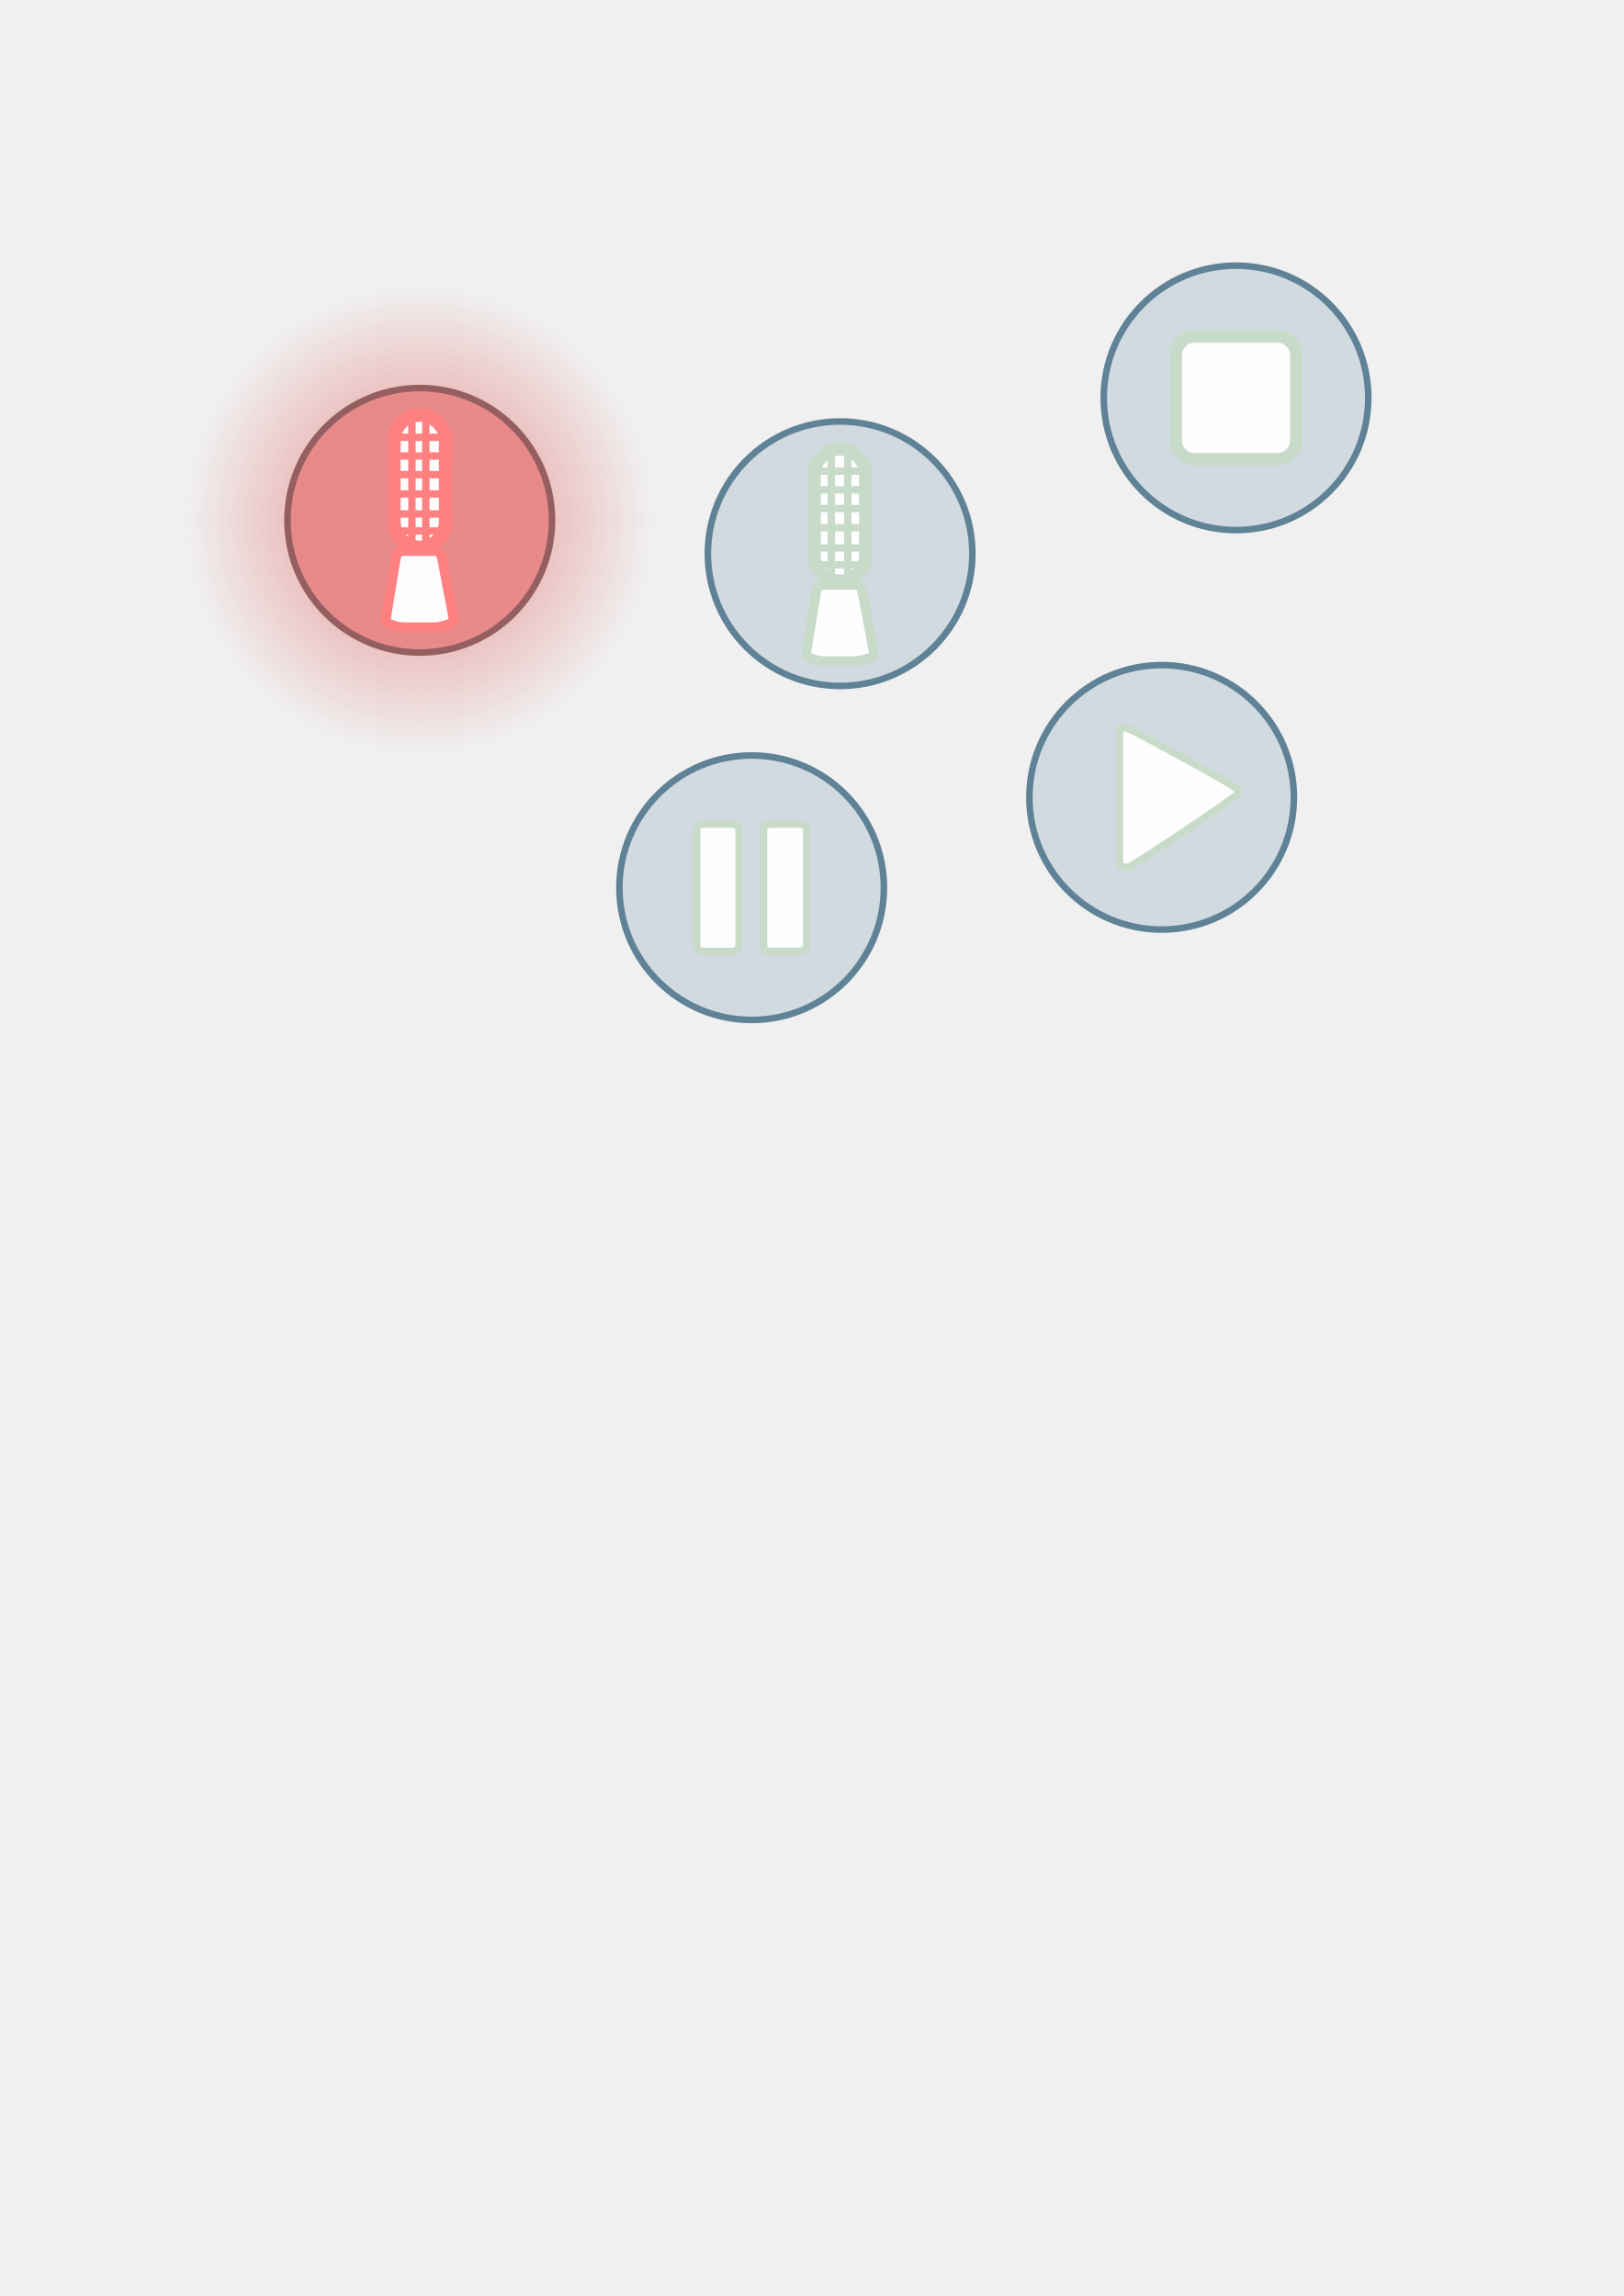
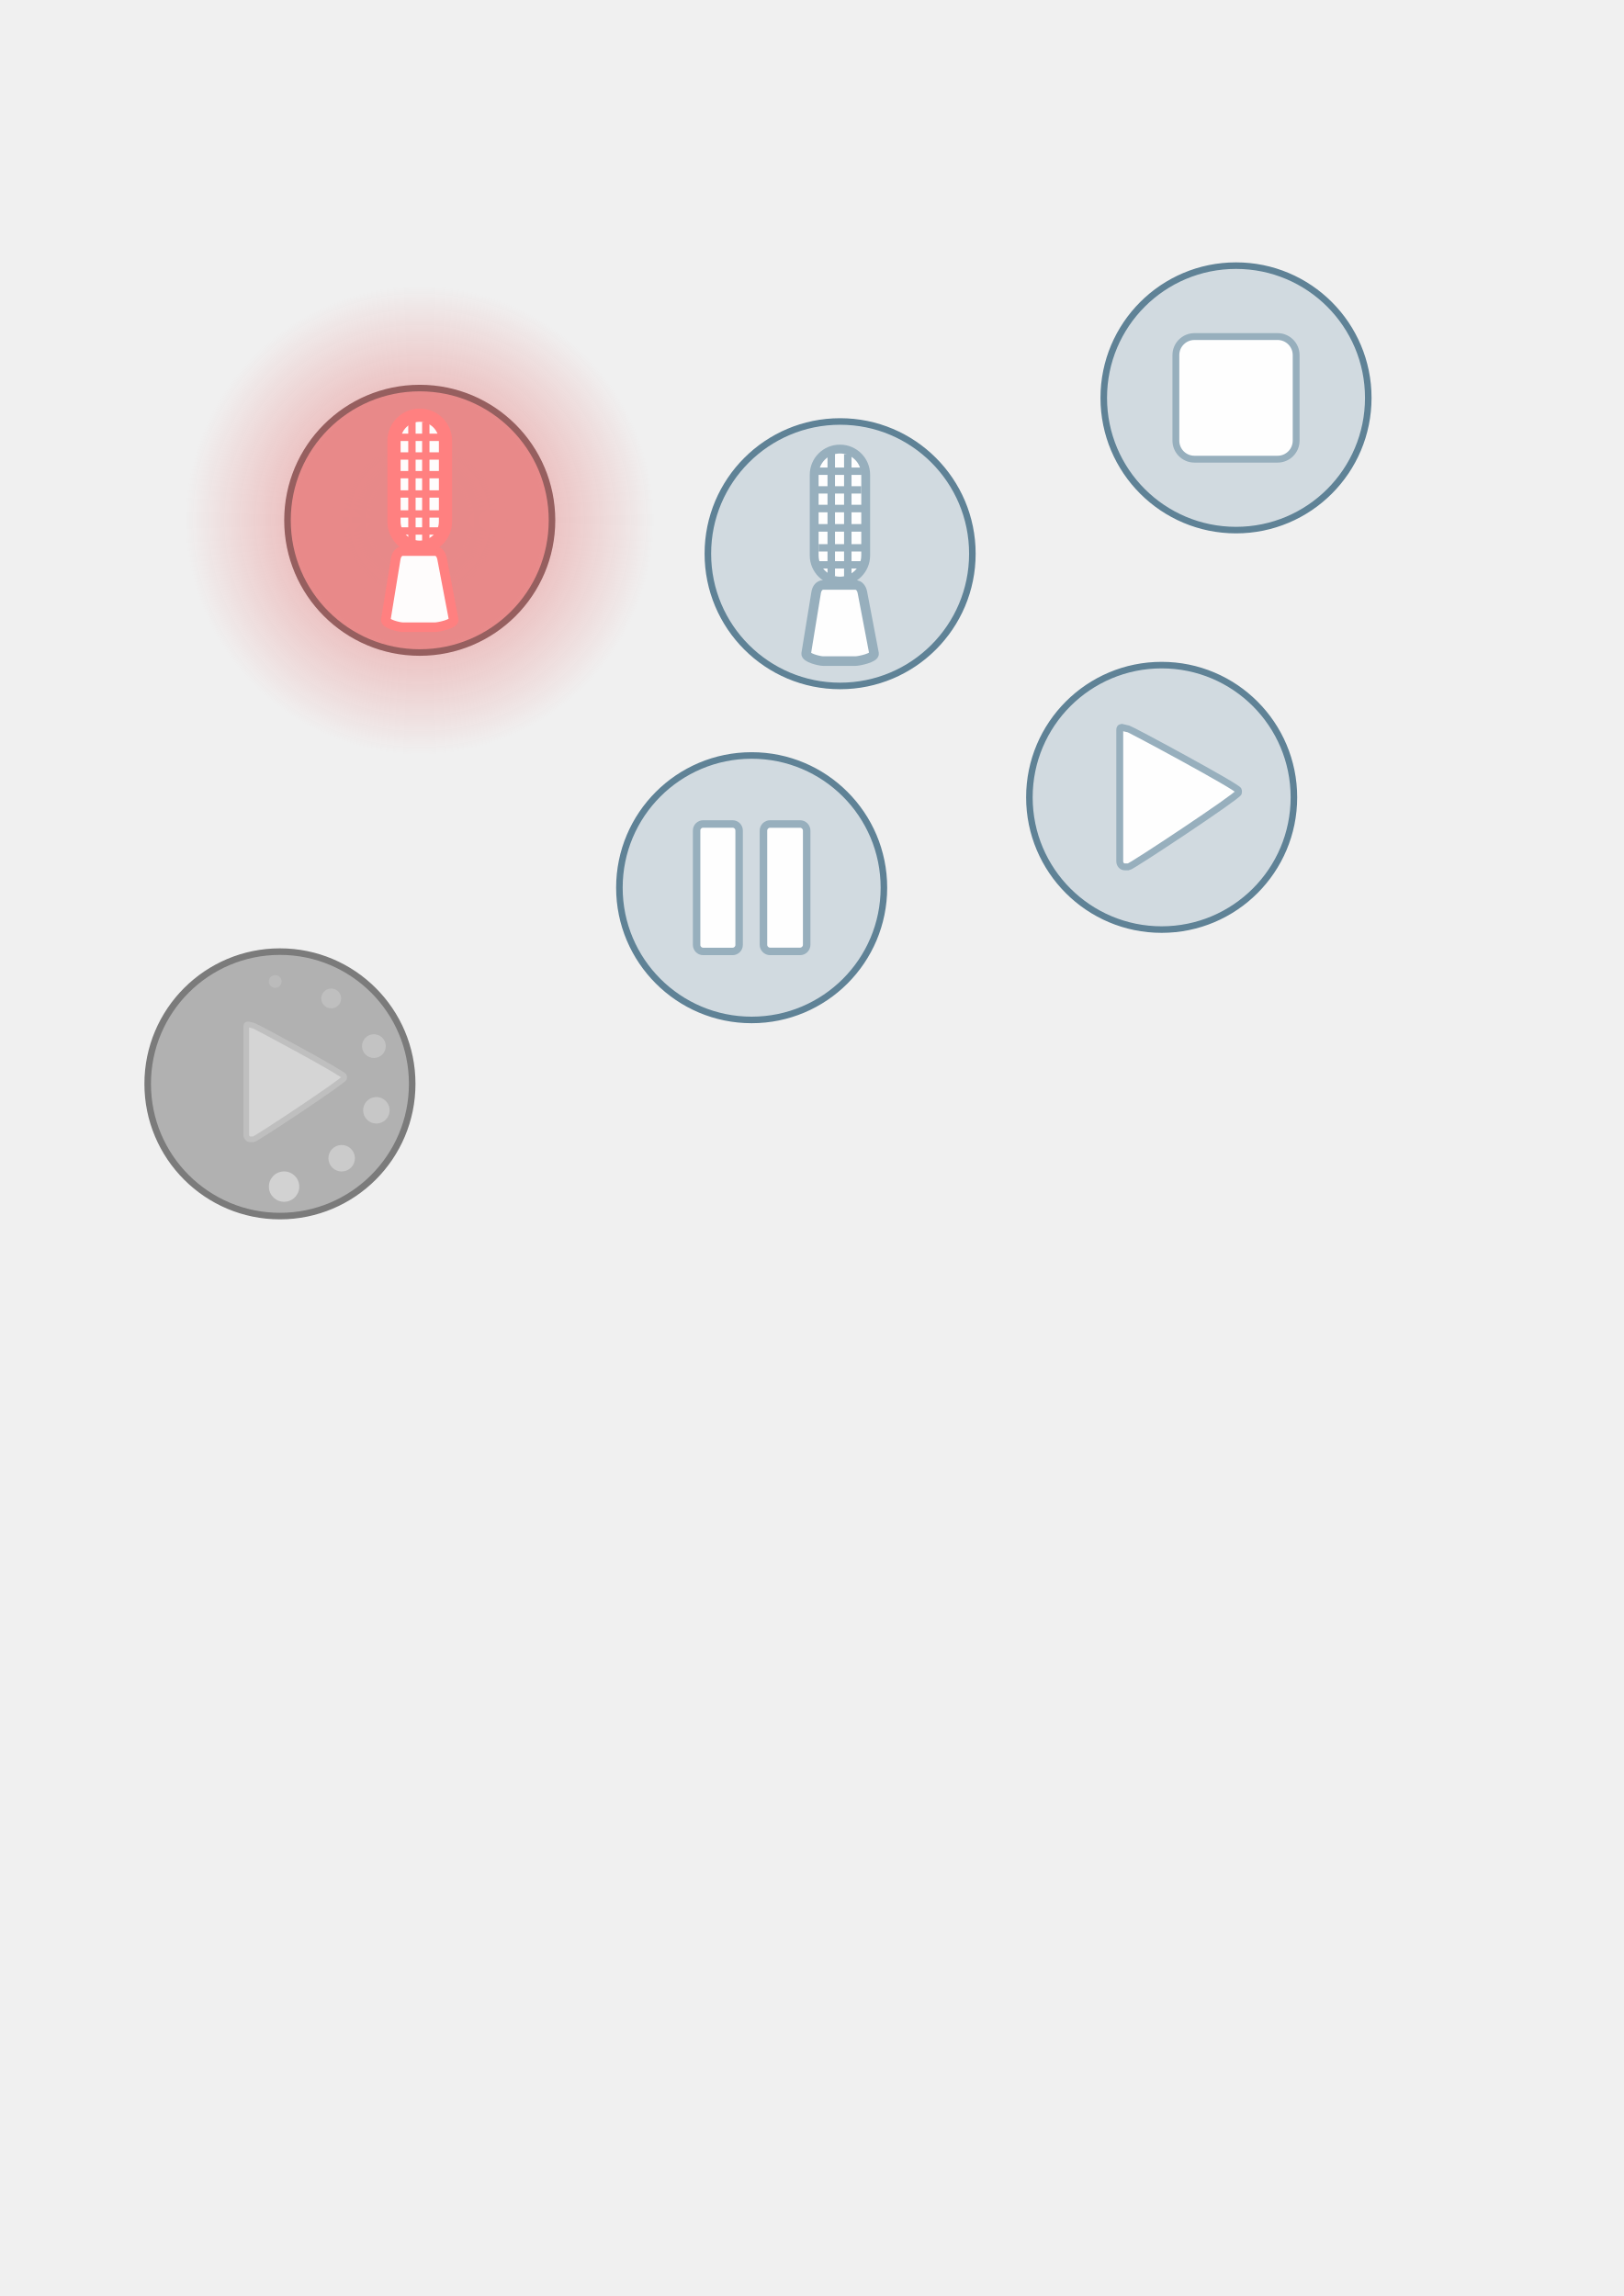
<svg xmlns="http://www.w3.org/2000/svg" xmlns:xlink="http://www.w3.org/1999/xlink" width="210mm" height="297mm" viewBox="0 0 744.094 1052.362" id="svg2" version="1.1">
  <defs id="defs4">
    <linearGradient id="linearGradient4481">
      <stop style="stop-color:#e78888;stop-opacity:1;" offset="0" id="stop4483" />
      <stop style="stop-color:#e78888;stop-opacity:0;" offset="1" id="stop4485" />
    </linearGradient>
    <radialGradient xlink:href="#linearGradient4481" id="radialGradient4487" cx="192.355" cy="238.474" fx="192.355" fy="238.474" r="107.393" gradientUnits="userSpaceOnUse" />
  </defs>
  <g id="layer1">
    <circle style="opacity:1;fill:#d0d9df;fill-opacity:0.976;stroke:#5f8296;stroke-width:3;stroke-linecap:butt;stroke-linejoin:miter;stroke-miterlimit:4;stroke-dasharray:none;stroke-dashoffset:0;stroke-opacity:1" id="path4136" cx="344.462" cy="406.875" r="60.609" />
-     <rect style="opacity:1;fill:#ffffff;fill-opacity:0.976;stroke:#c8dbc8;stroke-width:3.418;stroke-linecap:butt;stroke-linejoin:miter;stroke-miterlimit:4;stroke-dasharray:none;stroke-dashoffset:0;stroke-opacity:1" id="rect4138" width="19.482" height="58.423" x="319.234" y="377.663" rx="3.007" />
-     <rect style="opacity:1;fill:#ffffff;fill-opacity:0.976;stroke:#c8dbc8;stroke-width:3.446;stroke-linecap:butt;stroke-linejoin:miter;stroke-miterlimit:4;stroke-dasharray:none;stroke-dashoffset:0;stroke-opacity:1" id="rect4138-0" width="19.811" height="58.395" x="349.866" y="377.677" rx="3.058" />
+     <rect style="opacity:1;fill:#ffffff;fill-opacity:0.976;stroke:#97afbd;stroke-width:3.418;stroke-linecap:butt;stroke-linejoin:miter;stroke-miterlimit:4;stroke-dasharray:none;stroke-dashoffset:0;stroke-opacity:1" id="rect4138" width="19.482" height="58.423" x="319.234" y="377.663" rx="3.007" />
+     <rect style="opacity:1;fill:#ffffff;fill-opacity:0.976;stroke:#97afbd;stroke-width:3.446;stroke-linecap:butt;stroke-linejoin:miter;stroke-miterlimit:4;stroke-dasharray:none;stroke-dashoffset:0;stroke-opacity:1" id="rect4138-0" width="19.811" height="58.395" x="349.866" y="377.677" rx="3.058" />
    <circle style="opacity:1;fill:#d0d9df;fill-opacity:0.976;stroke:#5f8296;stroke-width:3;stroke-linecap:butt;stroke-linejoin:miter;stroke-miterlimit:4;stroke-dasharray:none;stroke-dashoffset:0;stroke-opacity:1" id="path4136-7" cx="532.35" cy="365.458" r="60.609" />
-     <path id="rect4138-6" style="opacity:1;fill:#ffffff;fill-opacity:0.976;stroke:#c8dbc8;stroke-width:3.158;stroke-linecap:butt;stroke-linejoin:miter;stroke-miterlimit:4;stroke-dasharray:none;stroke-dashoffset:0;stroke-opacity:1" d="m 515.441,333.711 1.723,0.397 c 1.244,0.287 50.388,26.751 50.388,28.168 l 0,1.037 c 0,1.416 -49.118,34.014 -50.388,34.014 l -1.723,0 c -1.27,0 -2.293,-1.14 -2.293,-2.556 l 0,-60.289 c 0,-1.416 1.049,-1.057 2.293,-0.77 z" />
+     <path id="rect4138-6" style="opacity:1;fill:#ffffff;fill-opacity:0.976;stroke:#97afbd;stroke-width:3.158;stroke-linecap:butt;stroke-linejoin:miter;stroke-miterlimit:4;stroke-dasharray:none;stroke-dashoffset:0;stroke-opacity:1" d="m 515.441,333.711 1.723,0.397 c 1.244,0.287 50.388,26.751 50.388,28.168 l 0,1.037 c 0,1.416 -49.118,34.014 -50.388,34.014 l -1.723,0 c -1.27,0 -2.293,-1.14 -2.293,-2.556 l 0,-60.289 c 0,-1.416 1.049,-1.057 2.293,-0.77 z" />
    <circle style="opacity:1;fill:#d0d9df;fill-opacity:0.976;stroke:#5f8296;stroke-width:3;stroke-linecap:butt;stroke-linejoin:miter;stroke-miterlimit:4;stroke-dasharray:none;stroke-dashoffset:0;stroke-opacity:1" id="path4136-9" cx="385" cy="253.791" r="60.609" />
-     <g id="g4374" transform="translate(1.147937,0)">
-       <path id="rect4138-7" d="m 376.144,268.107 14.654,0 c 1.813,0 2.915,1.579 3.272,3.456 l 5.335,27.995 c 0.358,1.877 -6.795,3.456 -8.607,3.456 l -14.654,0 c -1.813,0 -8.153,-1.569 -7.845,-3.456 l 4.573,-27.995 c 0.308,-1.887 1.459,-3.456 3.272,-3.456 z" style="opacity:1;fill:#ffffff;fill-opacity:0.976;stroke:#c8dbc8;stroke-width:4.386;stroke-linecap:butt;stroke-linejoin:miter;stroke-miterlimit:4;stroke-dasharray:none;stroke-dashoffset:0;stroke-opacity:1" />
-       <rect rx="11.759" y="205.83" x="371.972" height="60.518" width="23.599" id="rect4241" style="opacity:1;fill:#ffffff;fill-opacity:0.976;stroke:#c8dbc8;stroke-width:6.056;stroke-linecap:butt;stroke-linejoin:miter;stroke-miterlimit:4;stroke-dasharray:none;stroke-dashoffset:0;stroke-opacity:1" />
-       <path id="path4243" d="m 373.866,215.979 19.81,0" style="fill:none;fill-rule:evenodd;stroke:#c8dbc8;stroke-width:3.368;stroke-linecap:butt;stroke-linejoin:miter;stroke-miterlimit:4;stroke-dasharray:none;stroke-opacity:1" />
-       <path id="path4243-9" d="m 373.716,224.533 19.81,0" style="fill:none;fill-rule:evenodd;stroke:#c8dbc8;stroke-width:3.368;stroke-linecap:butt;stroke-linejoin:miter;stroke-miterlimit:4;stroke-dasharray:none;stroke-opacity:1" />
-       <path id="path4243-5" d="m 373.566,233.087 19.81,0" style="fill:none;fill-rule:evenodd;stroke:#c8dbc8;stroke-width:3.368;stroke-linecap:butt;stroke-linejoin:miter;stroke-miterlimit:4;stroke-dasharray:none;stroke-opacity:1" />
-       <path id="path4243-5-1" d="m 373.716,241.942 19.81,0" style="fill:none;fill-rule:evenodd;stroke:#c8dbc8;stroke-width:3.368;stroke-linecap:butt;stroke-linejoin:miter;stroke-miterlimit:4;stroke-dasharray:none;stroke-opacity:1" />
-       <path id="path4243-5-4" d="m 374.016,251.097 19.81,0" style="fill:none;fill-rule:evenodd;stroke:#c8dbc8;stroke-width:3.368;stroke-linecap:butt;stroke-linejoin:miter;stroke-miterlimit:4;stroke-dasharray:none;stroke-opacity:1" />
-       <path id="path4243-5-2" d="m 374.016,258.901 19.81,0" style="fill:none;fill-rule:evenodd;stroke:#c8dbc8;stroke-width:3.368;stroke-linecap:butt;stroke-linejoin:miter;stroke-miterlimit:4;stroke-dasharray:none;stroke-opacity:1" />
-       <path id="path4243-5-2-8" d="m 379.794,208.925 0,55.228" style="fill:none;fill-rule:evenodd;stroke:#c8dbc8;stroke-width:3.373;stroke-linecap:butt;stroke-linejoin:miter;stroke-miterlimit:4;stroke-dasharray:none;stroke-opacity:1" />
-       <path id="path4243-5-2-8-1" d="m 387.373,208.175 0,55.228" style="fill:none;fill-rule:evenodd;stroke:#c8dbc8;stroke-width:3.373;stroke-linecap:butt;stroke-linejoin:miter;stroke-miterlimit:4;stroke-dasharray:none;stroke-opacity:1" />
-     </g>
+     <path style="opacity:1;fill:#ffffff;fill-opacity:0.976;stroke:#97afbd;stroke-width:4.386;stroke-linecap:butt;stroke-linejoin:miter;stroke-miterlimit:4;stroke-dasharray:none;stroke-dashoffset:0;stroke-opacity:1" d="m 377.292,268.107 14.654,0 c 1.813,0 2.915,1.579 3.272,3.456 l 5.335,27.995 c 0.358,1.877 -6.795,3.456 -8.607,3.456 l -14.654,0 c -1.813,0 -8.153,-1.569 -7.845,-3.456 l 4.573,-27.995 c 0.308,-1.887 1.459,-3.456 3.272,-3.456 z" id="rect4138-7" />
+     <rect style="opacity:1;fill:#ffffff;fill-opacity:0.976;stroke:#97afbd;stroke-width:4.056;stroke-linecap:butt;stroke-linejoin:miter;stroke-miterlimit:4;stroke-dasharray:none;stroke-dashoffset:0;stroke-opacity:1" id="rect4241" width="23.599" height="60.518" x="373.12" y="205.83" rx="11.759" />
+     <path style="fill:none;fill-rule:evenodd;stroke:#97afbd;stroke-width:3.368;stroke-linecap:butt;stroke-linejoin:miter;stroke-miterlimit:4;stroke-dasharray:none;stroke-opacity:1" d="m 375.014,215.979 19.81,0" id="path4243" />
+     <path style="fill:none;fill-rule:evenodd;stroke:#97afbd;stroke-width:3.368;stroke-linecap:butt;stroke-linejoin:miter;stroke-miterlimit:4;stroke-dasharray:none;stroke-opacity:1" d="m 374.864,224.533 19.81,0" id="path4243-9" />
+     <path style="fill:none;fill-rule:evenodd;stroke:#97afbd;stroke-width:3.453;stroke-linecap:butt;stroke-linejoin:miter;stroke-miterlimit:4;stroke-dasharray:none;stroke-opacity:1" d="m 374.714,233.087 20.82,0" id="path4243-5" />
+     <path style="fill:none;fill-rule:evenodd;stroke:#97afbd;stroke-width:3.474;stroke-linecap:butt;stroke-linejoin:miter;stroke-miterlimit:4;stroke-dasharray:none;stroke-opacity:1" d="m 374.864,241.942 21.073,0" id="path4243-5-1" />
+     <path style="fill:none;fill-rule:evenodd;stroke:#97afbd;stroke-width:3.368;stroke-linecap:butt;stroke-linejoin:miter;stroke-miterlimit:4;stroke-dasharray:none;stroke-opacity:1" d="m 375.164,251.097 19.81,0" id="path4243-5-4" />
+     <path style="fill:none;fill-rule:evenodd;stroke:#97afbd;stroke-width:3.368;stroke-linecap:butt;stroke-linejoin:miter;stroke-miterlimit:4;stroke-dasharray:none;stroke-opacity:1" d="m 375.164,258.901 19.81,0" id="path4243-5-2" />
+     <path style="fill:none;fill-rule:evenodd;stroke:#97afbd;stroke-width:3.419;stroke-linecap:butt;stroke-linejoin:miter;stroke-miterlimit:4;stroke-dasharray:none;stroke-opacity:1" d="m 380.942,207.41 0,56.744" id="path4243-5-2-8" />
+     <path style="fill:none;fill-rule:evenodd;stroke:#97afbd;stroke-width:3.419;stroke-linecap:butt;stroke-linejoin:miter;stroke-miterlimit:4;stroke-dasharray:none;stroke-opacity:1" d="m 388.521,208.175 0,56.744" id="path4243-5-2-8-1" />
    <circle style="opacity:1;fill:url(#radialGradient4487);fill-opacity:1;stroke:none;stroke-width:4.432;stroke-linecap:butt;stroke-linejoin:miter;stroke-miterlimit:4;stroke-dasharray:none;stroke-dashoffset:0;stroke-opacity:1" id="path4136-9-8-8" cx="192.355" cy="238.474" r="107.393" />
    <circle style="opacity:1;fill:#e78888;fill-opacity:0.976;stroke:#965f5f;stroke-width:3;stroke-linecap:butt;stroke-linejoin:miter;stroke-miterlimit:4;stroke-dasharray:none;stroke-dashoffset:0;stroke-opacity:1" id="path4136-9-8" cx="192.355" cy="238.474" r="60.609" />
    <path style="opacity:1;fill:#ffffff;fill-opacity:0.976;stroke:#ff8080;stroke-width:4.386;stroke-linecap:butt;stroke-linejoin:miter;stroke-miterlimit:4;stroke-dasharray:none;stroke-dashoffset:0;stroke-opacity:1" d="m 184.647,252.576 14.654,0 c 1.813,0 2.915,1.579 3.272,3.456 l 5.335,27.995 c 0.358,1.877 -6.795,3.456 -8.607,3.456 l -14.654,0 c -1.813,0 -8.153,-1.569 -7.845,-3.456 l 4.573,-27.995 c 0.308,-1.887 1.459,-3.456 3.272,-3.456 z" id="rect4138-7-0" />
    <rect style="opacity:1;fill:#ffffff;fill-opacity:0.976;stroke:#ff8080;stroke-width:6.056;stroke-linecap:butt;stroke-linejoin:miter;stroke-miterlimit:4;stroke-dasharray:none;stroke-dashoffset:0;stroke-opacity:1" id="rect4241-3" width="23.599" height="60.518" x="180.555" y="190.3" rx="11.759" />
    <path style="fill:none;fill-rule:evenodd;stroke:#ff8080;stroke-width:3.368;stroke-linecap:butt;stroke-linejoin:miter;stroke-miterlimit:4;stroke-dasharray:none;stroke-opacity:1" d="m 182.45,200.448 19.81,0" id="path4243-1" />
    <path style="fill:none;fill-rule:evenodd;stroke:#ff8080;stroke-width:3.368;stroke-linecap:butt;stroke-linejoin:miter;stroke-miterlimit:4;stroke-dasharray:none;stroke-opacity:1" d="m 182.45,209.003 19.81,0" id="path4243-9-9" />
    <path style="fill:none;fill-rule:evenodd;stroke:#ff8080;stroke-width:3.368;stroke-linecap:butt;stroke-linejoin:miter;stroke-miterlimit:4;stroke-dasharray:none;stroke-opacity:1" d="m 182.45,217.557 19.81,0" id="path4243-5-5" />
    <path style="fill:none;fill-rule:evenodd;stroke:#ff8080;stroke-width:3.368;stroke-linecap:butt;stroke-linejoin:miter;stroke-miterlimit:4;stroke-dasharray:none;stroke-opacity:1" d="m 182.45,226.412 19.81,0" id="path4243-5-1-4" />
    <path style="fill:none;fill-rule:evenodd;stroke:#ff8080;stroke-width:3.368;stroke-linecap:butt;stroke-linejoin:miter;stroke-miterlimit:4;stroke-dasharray:none;stroke-opacity:1" d="m 182.45,235.566 19.81,0" id="path4243-5-4-9" />
    <path style="fill:none;fill-rule:evenodd;stroke:#ff8080;stroke-width:3.368;stroke-linecap:butt;stroke-linejoin:miter;stroke-miterlimit:4;stroke-dasharray:none;stroke-opacity:1" d="m 182.45,243.37 19.81,0" id="path4243-5-2-5" />
    <path style="fill:none;fill-rule:evenodd;stroke:#ff8080;stroke-width:3.373;stroke-linecap:butt;stroke-linejoin:miter;stroke-miterlimit:4;stroke-dasharray:none;stroke-opacity:1" d="m 195.133,193.395 0,55.228" id="path4243-5-2-8-8" />
    <path style="fill:none;fill-rule:evenodd;stroke:#ff8080;stroke-width:3.373;stroke-linecap:butt;stroke-linejoin:miter;stroke-miterlimit:4;stroke-dasharray:none;stroke-opacity:1" d="m 188.776,192.644 0,55.228" id="path4243-5-2-8-1-3" />
    <circle style="opacity:1;fill:#d0d9df;fill-opacity:0.976;stroke:#5f8296;stroke-width:3;stroke-linecap:butt;stroke-linejoin:miter;stroke-miterlimit:4;stroke-dasharray:none;stroke-dashoffset:0;stroke-opacity:1" id="path4136-73" cx="566.429" cy="182.362" r="60.609" />
-     <rect style="opacity:1;fill:#ffffff;fill-opacity:0.976;stroke:#c8dbc8;stroke-width:5.639;stroke-linecap:butt;stroke-linejoin:miter;stroke-miterlimit:4;stroke-dasharray:none;stroke-dashoffset:0;stroke-opacity:1" id="rect4138-5" width="55.118" height="56.202" x="538.87" y="154.261" rx="8.508" />
+     <rect style="opacity:1;fill:#ffffff;fill-opacity:0.976;stroke:#97afbd;stroke-width:3.139;stroke-linecap:butt;stroke-linejoin:miter;stroke-miterlimit:4;stroke-dasharray:none;stroke-dashoffset:0;stroke-opacity:1" id="rect4138-5" width="55.118" height="56.202" x="538.87" y="154.261" rx="8.508" />
+     <circle style="opacity:1;fill:#afafaf;fill-opacity:0.976;stroke:#7b7b7b;stroke-width:3;stroke-linecap:butt;stroke-linejoin:miter;stroke-miterlimit:4;stroke-dasharray:none;stroke-dashoffset:0;stroke-opacity:1" id="path4136-7-9" cx="128.289" cy="496.778" r="60.609" />
+     <path id="rect4138-6-0" style="opacity:1;fill:#d6d6d6;fill-opacity:0.976;stroke:#bfbfbf;stroke-width:2.604;stroke-linecap:butt;stroke-linejoin:miter;stroke-miterlimit:4;stroke-dasharray:none;stroke-dashoffset:0;stroke-opacity:1" d="m 114.741,469.756 1.421,0.327 c 1.026,0.236 41.546,22.057 41.546,23.225 l 0,0.855 c 0,1.168 -40.498,28.045 -41.546,28.045 l -1.421,0 c -1.048,0 -1.891,-0.94 -1.891,-2.108 l 0,-49.709 c 0,-1.168 0.865,-0.871 1.891,-0.635 z" />
+     <circle style="color:#000000;clip-rule:nonzero;display:inline;overflow:visible;visibility:visible;opacity:1;isolation:auto;mix-blend-mode:normal;color-interpolation:sRGB;color-interpolation-filters:linearRGB;solid-color:#000000;solid-opacity:1;fill:#d6d6d6;fill-opacity:0.277;fill-rule:nonzero;stroke:none;stroke-width:3;stroke-linecap:butt;stroke-linejoin:miter;stroke-miterlimit:4;stroke-dasharray:none;stroke-dashoffset:0;stroke-opacity:1;color-rendering:auto;image-rendering:auto;shape-rendering:auto;text-rendering:auto;enable-background:accumulate" id="path4215" cx="126.118" cy="449.858" r="2.915" />
+     <path style="color:#000000;clip-rule:nonzero;display:inline;overflow:visible;visibility:visible;opacity:1;isolation:auto;mix-blend-mode:normal;color-interpolation:sRGB;color-interpolation-filters:linearRGB;solid-color:#000000;solid-opacity:1;fill:#d6d6d6;fill-opacity:0.38;fill-rule:nonzero;stroke:none;stroke-width:3;stroke-linecap:butt;stroke-linejoin:miter;stroke-miterlimit:4;stroke-dasharray:none;stroke-dashoffset:0;stroke-opacity:1;color-rendering:auto;image-rendering:auto;shape-rendering:auto;text-rendering:auto;enable-background:accumulate" id="path4215-2" d="m 156.332,457.635 a 4.556,4.556 0 0 1 -4.463,4.555 4.556,4.556 0 0 1 -4.645,-4.37 4.556,4.556 0 0 1 4.274,-4.733 4.556,4.556 0 0 1 4.819,4.177" />
+     <path style="color:#000000;clip-rule:nonzero;display:inline;overflow:visible;visibility:visible;opacity:1;isolation:auto;mix-blend-mode:normal;color-interpolation:sRGB;color-interpolation-filters:linearRGB;solid-color:#000000;solid-opacity:1;fill:#d6d6d6;fill-opacity:0.502;fill-rule:nonzero;stroke:none;stroke-width:3;stroke-linecap:butt;stroke-linejoin:miter;stroke-miterlimit:4;stroke-dasharray:none;stroke-dashoffset:0;stroke-opacity:1;color-rendering:auto;image-rendering:auto;shape-rendering:auto;text-rendering:auto;enable-background:accumulate" id="path4215-2-4" d="m 176.787,479.479 a 5.44,5.44 0 0 1 -5.329,5.439 5.44,5.44 0 0 1 -5.546,-5.218 5.44,5.44 0 0 1 5.104,-5.651 5.44,5.44 0 0 1 5.754,4.987" />
+     <path style="color:#000000;clip-rule:nonzero;display:inline;overflow:visible;visibility:visible;opacity:1;isolation:auto;mix-blend-mode:normal;color-interpolation:sRGB;color-interpolation-filters:linearRGB;solid-color:#000000;solid-opacity:1;fill:#d6d6d6;fill-opacity:0.592;fill-rule:nonzero;stroke:none;stroke-width:3;stroke-linecap:butt;stroke-linejoin:miter;stroke-miterlimit:4;stroke-dasharray:none;stroke-dashoffset:0;stroke-opacity:1;color-rendering:auto;image-rendering:auto;shape-rendering:auto;text-rendering:auto;enable-background:accumulate" id="path4215-2-4-0" d="m 178.555,508.9 a 6.071,6.071 0 0 1 -5.948,6.07 6.071,6.071 0 0 1 -6.19,-5.823 6.071,6.071 0 0 1 5.696,-6.307 6.071,6.071 0 0 1 6.422,5.566" />
+     <path style="color:#000000;clip-rule:nonzero;display:inline;overflow:visible;visibility:visible;opacity:1;isolation:auto;mix-blend-mode:normal;color-interpolation:sRGB;color-interpolation-filters:linearRGB;solid-color:#000000;solid-opacity:1;fill:#d6d6d6;fill-opacity:0.704;fill-rule:nonzero;stroke:none;stroke-width:3;stroke-linecap:butt;stroke-linejoin:miter;stroke-miterlimit:4;stroke-dasharray:none;stroke-dashoffset:0;stroke-opacity:1;color-rendering:auto;image-rendering:auto;shape-rendering:auto;text-rendering:auto;enable-background:accumulate" id="path4215-2-4-7" d="m 162.645,530.871 a 6.071,6.071 0 0 1 -5.948,6.07 6.071,6.071 0 0 1 -6.19,-5.823 6.071,6.071 0 0 1 5.696,-6.307 6.071,6.071 0 0 1 6.422,5.566" />
+     <path style="color:#000000;clip-rule:nonzero;display:inline;overflow:visible;visibility:visible;opacity:1;isolation:auto;mix-blend-mode:normal;color-interpolation:sRGB;color-interpolation-filters:linearRGB;solid-color:#000000;solid-opacity:1;fill:#d6d6d6;fill-opacity:0.899;fill-rule:nonzero;stroke:none;stroke-width:3;stroke-linecap:butt;stroke-linejoin:miter;stroke-miterlimit:4;stroke-dasharray:none;stroke-dashoffset:0;stroke-opacity:1;color-rendering:auto;image-rendering:auto;shape-rendering:auto;text-rendering:auto;enable-background:accumulate" id="path4215-2-4-2" d="m 137.139,543.877 a 6.955,6.955 0 0 1 -6.814,6.954 6.955,6.955 0 0 1 -7.091,-6.671 6.955,6.955 0 0 1 6.525,-7.225 6.955,6.955 0 0 1 7.357,6.377" />
  </g>
</svg>
